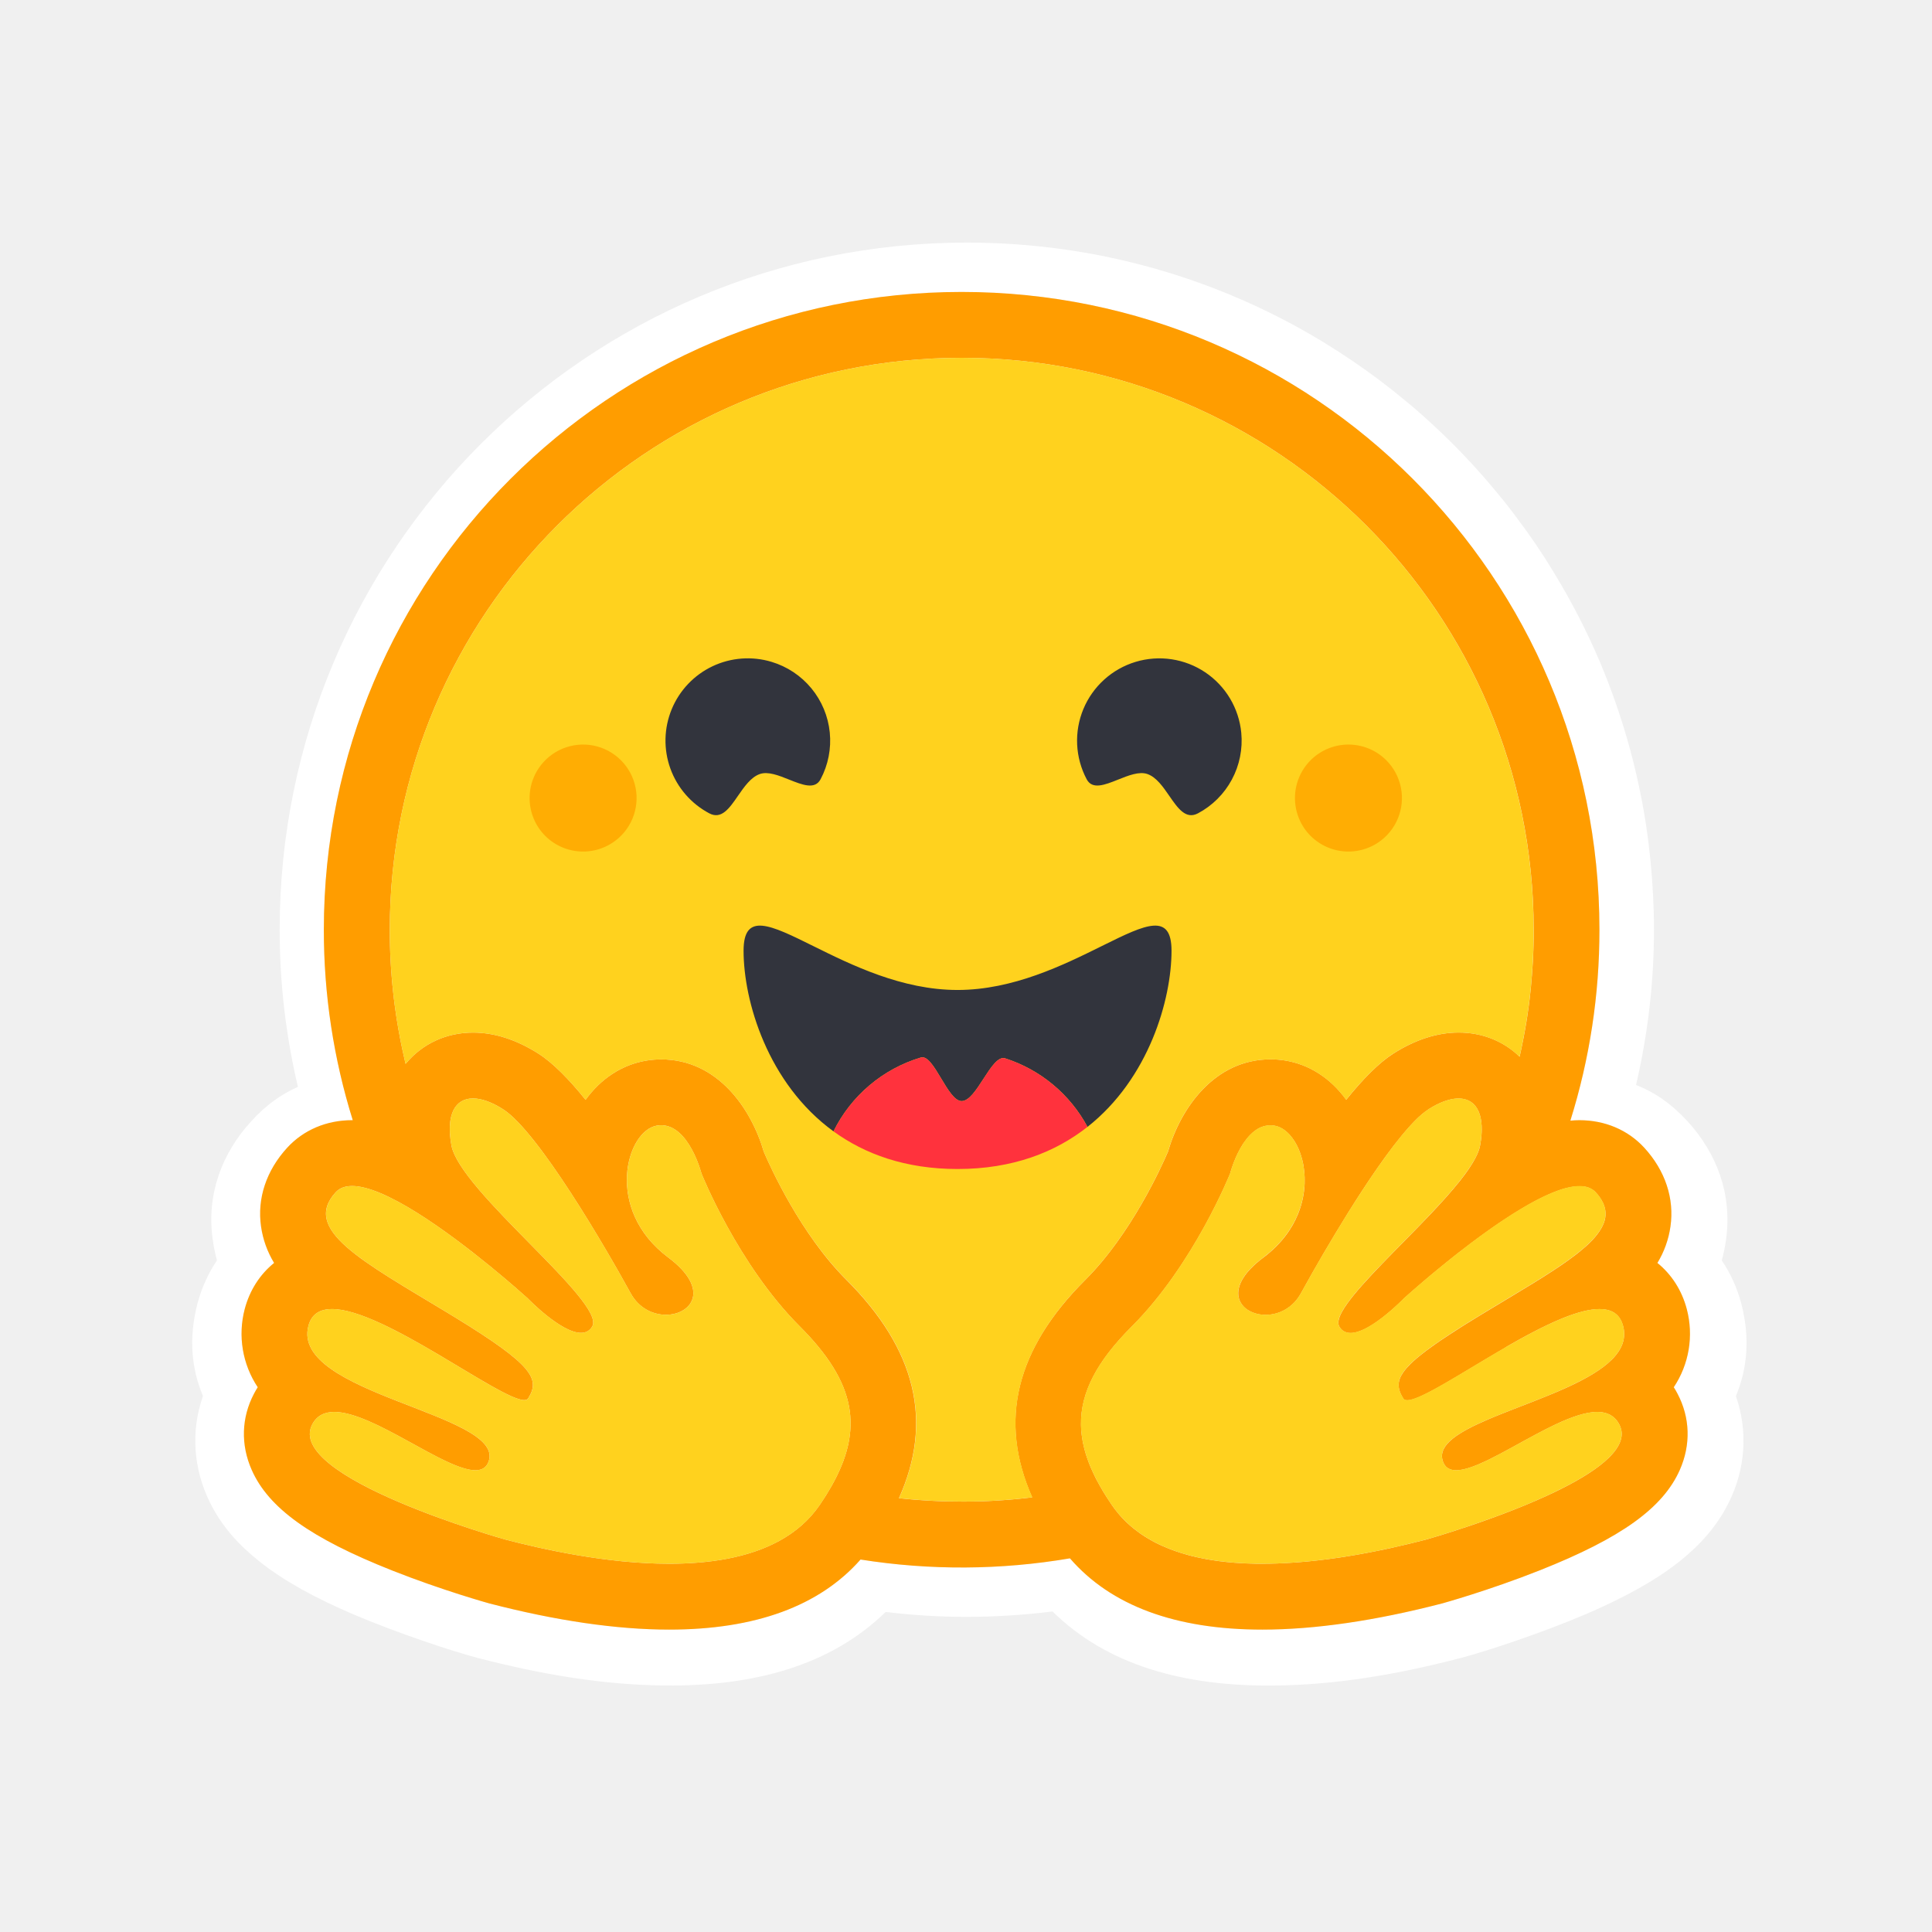
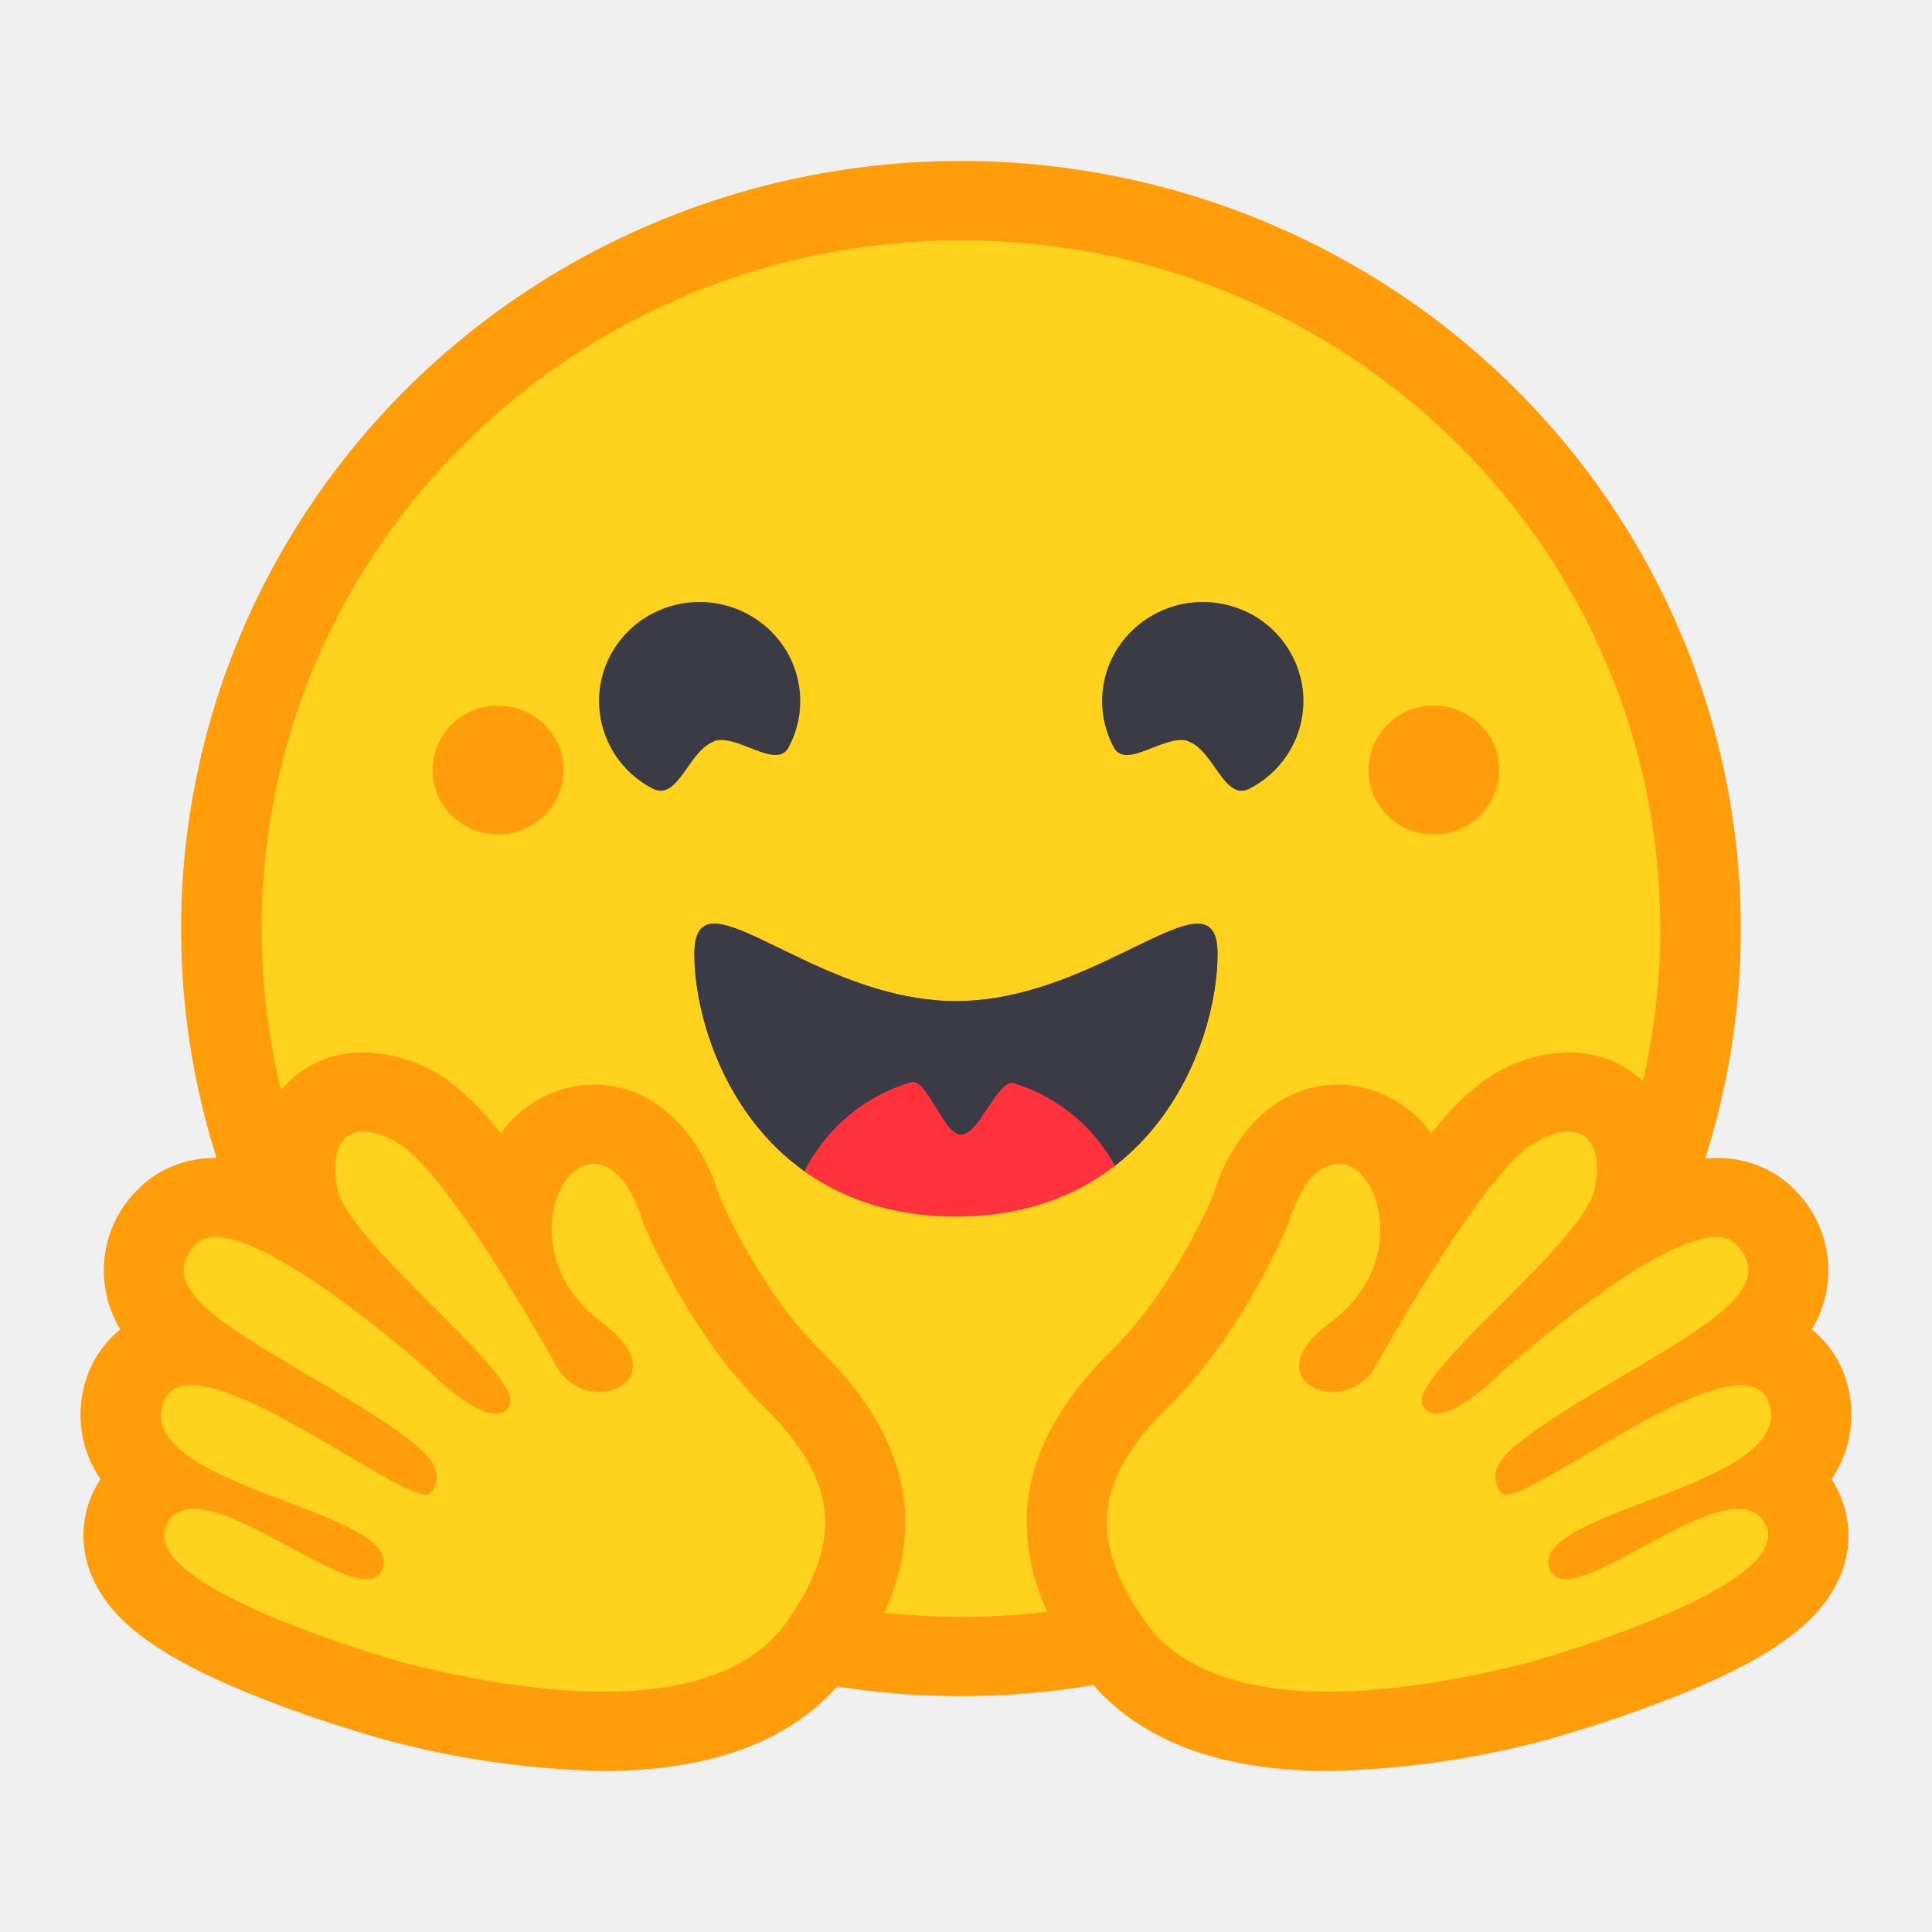
- <svg xmlns="http://www.w3.org/2000/svg" width="256" height="256" viewBox="0 0 256 256" fill="none">
-   <path d="M230.721 172.7C230.183 170.673 229.313 168.75 228.146 167.008C228.396 166.091 228.587 165.159 228.714 164.217C229.543 158.241 227.471 152.77 223.567 148.537C221.452 146.225 219.185 144.698 216.784 143.761C218.36 137.018 219.157 130.117 219.161 123.193C219.161 120.03 218.982 116.932 218.682 113.88C218.526 112.356 218.337 110.836 218.115 109.32C217.428 104.847 216.408 100.431 215.064 96.11C214.183 93.271 213.164 90.476 212.01 87.736C210.281 83.678 208.262 79.75 205.969 75.982C204.465 73.475 202.827 71.051 201.062 68.72C200.197 67.543 199.296 66.394 198.358 65.274C195.58 61.898 192.561 58.728 189.325 55.788C188.25 54.8 187.145 53.845 186.01 52.926C184.893 51.994 183.751 51.093 182.586 50.222C180.241 48.477 177.818 46.839 175.324 45.315C161.543 36.945 145.382 32.145 128.109 32.145C77.817 32.145 37.057 72.907 37.057 123.196C37.055 130.208 37.867 137.196 39.477 144.02C37.317 144.958 35.247 146.42 33.327 148.535C29.424 152.766 27.351 158.217 28.18 164.193C28.306 165.142 28.495 166.082 28.747 167.006C27.581 168.749 26.712 170.673 26.174 172.7C24.974 177.261 25.369 181.374 26.894 184.978C25.236 189.688 25.65 194.704 27.809 199.065C29.379 202.25 31.626 204.714 34.396 206.916C37.689 209.534 41.811 211.758 46.783 213.892C52.715 216.422 59.956 218.799 63.249 219.671C71.755 221.873 79.911 223.269 88.177 223.337C99.954 223.446 110.096 220.677 117.357 213.59C120.924 214.027 124.515 214.246 128.109 214.244C131.906 214.236 135.699 213.997 139.467 213.529C146.711 220.661 156.892 223.455 168.712 223.343C176.977 223.277 185.133 221.881 193.617 219.676C196.932 218.804 204.17 216.427 210.105 213.897C215.077 211.76 219.199 209.536 222.514 206.922C225.263 204.719 227.508 202.256 229.079 199.071C231.26 194.709 231.652 189.693 230.017 184.983C231.527 181.379 231.92 177.257 230.721 172.7ZM222.281 184.673C223.952 187.844 224.059 191.427 222.585 194.764C220.349 199.821 214.795 203.805 204.008 208.082C197.3 210.742 191.158 212.443 191.104 212.458C182.232 214.759 174.208 215.928 167.262 215.928C155.76 215.928 147.201 212.754 141.773 206.486C132.594 208.05 123.222 208.103 114.026 206.644C108.591 212.808 100.081 215.928 88.676 215.928C81.729 215.928 73.706 214.759 64.833 212.458C64.779 212.443 58.639 210.742 51.929 208.082C41.143 203.805 35.587 199.824 33.352 194.764C31.878 191.427 31.985 187.844 33.656 184.673C33.81 184.378 33.976 184.091 34.153 183.813C33.152 182.309 32.48 180.61 32.182 178.827C31.884 177.045 31.967 175.22 32.425 173.472C33.089 170.949 34.46 168.851 36.322 167.344C35.425 165.87 34.837 164.23 34.592 162.522C34.056 158.808 35.289 155.1 38.062 152.076C40.222 149.723 43.275 148.428 46.655 148.428H46.745C44.197 140.259 42.904 131.75 42.913 123.193C42.913 76.522 80.749 38.683 127.427 38.683C174.104 38.683 211.94 76.518 211.94 123.193C211.947 131.773 210.646 140.304 208.081 148.492C208.489 148.452 208.889 148.432 209.282 148.431C212.662 148.431 215.716 149.726 217.874 152.079C220.647 155.1 221.881 158.811 221.344 162.525C221.1 164.233 220.511 165.873 219.615 167.347C221.477 168.854 222.849 170.952 223.512 173.475C223.97 175.223 224.053 177.048 223.755 178.831C223.458 180.613 222.786 182.312 221.784 183.816C221.961 184.091 222.129 184.378 222.281 184.673Z" fill="white" />
-   <path d="M221.784 183.816C222.786 182.312 223.458 180.613 223.756 178.831C224.053 177.048 223.97 175.223 223.512 173.475C222.848 170.952 221.476 168.854 219.615 167.347C220.512 165.873 221.1 164.233 221.344 162.525C221.881 158.811 220.648 155.103 217.874 152.079C215.716 149.726 212.662 148.431 209.282 148.431C208.889 148.431 208.489 148.452 208.081 148.492C210.643 140.304 211.942 131.774 211.933 123.195C211.933 76.523 174.097 38.685 127.424 38.685C80.75 38.685 42.91 76.519 42.91 123.195C42.901 131.752 44.194 140.261 46.742 148.43H46.652C43.272 148.43 40.219 149.724 38.06 152.077C35.287 155.098 34.053 158.81 34.59 162.523C34.835 164.231 35.423 165.872 36.32 167.346C34.458 168.852 33.086 170.95 32.422 173.473C31.964 175.222 31.882 177.047 32.18 178.83C32.478 180.612 33.15 182.312 34.152 183.816C33.974 184.094 33.81 184.381 33.655 184.676C31.985 187.847 31.877 191.43 33.352 194.767C35.588 199.824 41.142 203.808 51.929 208.085C58.636 210.745 64.779 212.446 64.833 212.461C73.705 214.762 81.729 215.931 88.675 215.931C100.081 215.931 108.591 212.811 114.026 206.647C123.222 208.106 132.594 208.052 141.773 206.489C147.201 212.757 155.76 215.931 167.262 215.931C174.208 215.931 182.232 214.762 191.103 212.461C191.158 212.446 197.298 210.745 204.008 208.085C214.795 203.808 220.35 199.824 222.585 194.767C224.059 191.43 223.952 187.847 222.281 184.676C222.129 184.379 221.961 184.091 221.784 183.816ZM110.137 196.997C109.669 197.815 109.168 198.614 108.635 199.391C107.23 201.448 105.382 203.02 103.237 204.188C99.137 206.424 93.947 207.205 88.675 207.205C80.346 207.205 71.808 205.256 67.023 204.015C66.787 203.954 37.689 195.735 41.373 188.739C41.993 187.562 43.013 187.092 44.298 187.092C49.485 187.092 58.93 194.816 62.989 194.816C63.896 194.816 64.536 194.43 64.797 193.488C66.527 187.284 38.504 184.676 40.864 175.692C41.28 174.102 42.41 173.456 43.998 173.456C50.856 173.455 66.248 185.516 69.467 185.516C69.714 185.516 69.891 185.443 69.987 185.291C70.001 185.268 70.015 185.246 70.028 185.222C71.539 182.727 70.672 180.913 60.321 174.573L59.327 173.968C47.936 167.074 39.941 162.925 44.488 157.975C45.011 157.404 45.753 157.151 46.654 157.151C47.722 157.151 49.015 157.508 50.439 158.108C56.455 160.645 64.793 167.564 68.276 170.581C68.824 171.057 69.368 171.538 69.909 172.022C69.909 172.022 74.319 176.608 76.985 176.608C77.599 176.608 78.12 176.366 78.473 175.768C80.364 172.58 60.91 157.838 59.813 151.755C59.069 147.634 60.335 145.546 62.675 145.546C63.788 145.546 65.146 146.02 66.645 146.971C71.295 149.922 80.273 165.35 83.56 171.352C84.662 173.363 86.543 174.213 88.238 174.213C91.601 174.213 94.23 170.87 88.546 166.622C80.003 160.23 83.001 149.782 87.078 149.139C87.252 149.111 87.428 149.097 87.603 149.097C91.311 149.097 92.946 155.486 92.946 155.486C92.946 155.486 97.74 167.524 105.975 175.753C113.447 183.222 114.491 189.351 110.137 196.997ZM136.766 198.407L136.339 198.458L135.611 198.541C135.228 198.581 134.844 198.619 134.459 198.654L134.084 198.688L133.741 198.717L133.255 198.756L132.718 198.795L132.182 198.83L132.063 198.838C131.923 198.846 131.783 198.855 131.641 198.862L131.462 198.872C131.296 198.881 131.13 198.889 130.962 198.896L130.381 198.921L129.854 198.939L129.502 198.949H129.323C129.213 198.949 129.104 198.955 128.994 198.956H128.82C128.71 198.956 128.601 198.956 128.491 198.961L128.043 198.967H127.418C126.927 198.967 126.437 198.962 125.949 198.952L125.553 198.943C125.44 198.943 125.327 198.938 125.216 198.934L124.796 198.922L124.275 198.902L123.805 198.881L123.684 198.876L123.237 198.853C123.112 198.846 122.989 198.84 122.865 198.831L122.576 198.814C122.213 198.791 121.85 198.766 121.487 198.738L121.107 198.707C120.947 198.695 120.787 198.68 120.628 198.666C120.441 198.65 120.254 198.632 120.067 198.614C119.754 198.585 119.441 198.553 119.128 198.519H119.113C123.683 188.324 121.372 178.802 112.137 169.575C106.08 163.526 102.051 154.594 101.215 152.633C99.523 146.828 95.045 140.375 87.608 140.375C86.979 140.375 86.351 140.425 85.73 140.523C82.472 141.036 79.624 142.911 77.592 145.733C75.396 143.002 73.262 140.831 71.332 139.605C68.422 137.76 65.518 136.824 62.689 136.824C59.158 136.824 56.002 138.274 53.802 140.904L53.746 140.971C53.704 140.798 53.664 140.625 53.623 140.451L53.618 140.428C53.199 138.638 52.848 136.833 52.564 135.016C52.564 135.004 52.564 134.992 52.558 134.98C52.536 134.843 52.516 134.705 52.495 134.568C52.433 134.162 52.376 133.755 52.322 133.348C52.298 133.163 52.272 132.978 52.249 132.793L52.181 132.238C52.159 132.053 52.141 131.885 52.121 131.709L52.115 131.665C52.035 130.945 51.965 130.225 51.905 129.503L51.883 129.226L51.848 128.754C51.838 128.625 51.828 128.495 51.821 128.365C51.821 128.334 51.816 128.304 51.815 128.275C51.789 127.913 51.768 127.55 51.75 127.187C51.74 126.998 51.73 126.81 51.722 126.62L51.702 126.124L51.697 125.974L51.681 125.517L51.671 125.128C51.671 124.973 51.663 124.818 51.661 124.663C51.658 124.508 51.654 124.338 51.653 124.174C51.651 124.01 51.653 123.848 51.648 123.685C51.644 123.521 51.648 123.358 51.648 123.195C51.648 81.342 85.579 47.411 127.436 47.411C169.292 47.411 203.222 81.341 203.222 123.195V124.174C203.222 124.337 203.217 124.501 203.214 124.663C203.214 124.798 203.208 124.931 203.204 125.068C203.204 125.188 203.199 125.309 203.195 125.425C203.195 125.578 203.186 125.731 203.181 125.884V125.896L203.16 126.427C203.153 126.582 203.147 126.738 203.139 126.893L203.134 127.003L203.107 127.499C203.048 128.562 202.967 129.623 202.866 130.683V130.696C202.849 130.87 202.832 131.044 202.813 131.218L202.768 131.629L202.679 132.433L202.628 132.84L202.565 133.319C202.542 133.493 202.519 133.668 202.493 133.841C202.467 134.036 202.438 134.23 202.409 134.424L202.34 134.883L202.258 135.403C202.23 135.576 202.2 135.748 202.168 135.92C202.135 136.093 202.109 136.265 202.079 136.437C202.019 136.781 201.956 137.125 201.89 137.468C201.789 137.981 201.686 138.493 201.58 139.005L201.47 139.512C201.434 139.681 201.395 139.851 201.357 140.02C199.224 137.947 196.399 136.818 193.284 136.818C190.457 136.818 187.55 137.753 184.641 139.598C182.711 140.824 180.578 142.996 178.381 145.726C176.346 142.904 173.498 141.029 170.242 140.516C169.621 140.418 168.993 140.368 168.364 140.368C160.925 140.368 156.45 146.821 154.757 152.626C153.917 154.587 149.887 163.519 143.825 169.577C134.596 178.775 132.268 188.254 136.766 198.407ZM215.007 177.998L214.977 178.087C214.901 178.288 214.813 178.484 214.714 178.674C214.639 178.814 214.558 178.95 214.47 179.082C214.303 179.331 214.12 179.569 213.921 179.793C213.875 179.845 213.831 179.897 213.779 179.948C213.707 180.025 213.634 180.101 213.559 180.175C212.213 181.509 210.161 182.679 207.841 183.752C207.578 183.871 207.311 183.99 207.042 184.11L206.774 184.229C206.595 184.308 206.416 184.386 206.228 184.463C206.049 184.541 205.863 184.619 205.677 184.695L205.119 184.925C203.814 185.462 202.477 185.974 201.173 186.479L200.615 186.696L200.064 186.912C199.697 187.055 199.335 187.198 198.979 187.341L198.448 187.555L197.926 187.768L197.67 187.876C197.499 187.947 197.332 188.018 197.165 188.089C193.328 189.736 190.567 191.411 191.147 193.489C191.163 193.548 191.181 193.604 191.201 193.659C191.253 193.813 191.324 193.958 191.413 194.095C191.465 194.176 191.525 194.253 191.592 194.323C192.274 195.032 193.515 194.92 195.08 194.357C195.3 194.276 195.519 194.192 195.736 194.104L195.872 194.048C196.23 193.896 196.609 193.726 196.996 193.542C197.093 193.496 197.191 193.452 197.289 193.401C199.203 192.465 201.372 191.205 203.524 190.058C204.385 189.593 205.258 189.152 206.142 188.733C208.18 187.774 210.096 187.094 211.636 187.094C212.359 187.094 212.997 187.242 213.529 187.582L213.618 187.641C213.952 187.876 214.232 188.178 214.441 188.528C214.482 188.595 214.522 188.666 214.561 188.739C215.322 190.184 214.685 191.68 213.194 193.147C211.763 194.556 209.537 195.937 207.007 197.215C206.819 197.31 206.631 197.405 206.44 197.498C198.91 201.196 189.049 203.981 188.912 204.016C186.284 204.697 182.526 205.591 178.292 206.26L177.666 206.358L177.563 206.373C177.089 206.445 176.614 206.512 176.138 206.574C175.655 206.639 175.167 206.698 174.676 206.753L174.586 206.763C172.806 206.968 171.019 207.104 169.228 207.169H169.202C168.554 207.192 167.907 207.204 167.259 207.204H166.512C165.524 207.191 164.538 207.146 163.553 207.07C163.53 207.07 163.505 207.07 163.482 207.064C163.129 207.037 162.777 207.004 162.425 206.965C162.06 206.926 161.696 206.882 161.333 206.833C161.094 206.801 160.856 206.765 160.618 206.726C160.376 206.687 160.134 206.647 159.893 206.605L159.564 206.543L159.539 206.538C159.192 206.472 158.847 206.399 158.503 206.319C158.303 206.274 158.104 206.23 157.907 206.176L157.788 206.146C157.69 206.122 157.595 206.096 157.498 206.07L157.445 206.056L157.137 205.966C157.025 205.935 156.913 205.901 156.801 205.868L156.762 205.857L156.471 205.768C156.361 205.734 156.251 205.698 156.142 205.662L155.874 205.573L155.677 205.504C155.487 205.437 155.298 205.368 155.111 205.296L154.933 205.226L154.786 205.168C154.502 205.054 154.22 204.935 153.941 204.81L153.756 204.72L153.725 204.706C153.659 204.675 153.594 204.644 153.528 204.617C153.399 204.555 153.271 204.491 153.144 204.426L153.105 204.407L152.921 204.31C152.594 204.139 152.274 203.957 151.96 203.764L151.788 203.658C151.702 203.605 151.616 203.55 151.532 203.494L151.308 203.346L151.067 203.18L150.923 203.077C150.771 202.969 150.622 202.857 150.476 202.742L150.243 202.563C150.15 202.488 150.058 202.412 149.967 202.335C149.89 202.272 149.815 202.206 149.74 202.14L149.734 202.135C149.653 202.064 149.574 201.993 149.495 201.92C149.417 201.849 149.339 201.777 149.263 201.704L149.254 201.695C149.174 201.619 149.096 201.542 149.019 201.463C148.942 201.385 148.863 201.307 148.788 201.227C148.713 201.148 148.636 201.067 148.562 200.984C148.488 200.902 148.42 200.827 148.35 200.746L148.327 200.719C148.259 200.641 148.192 200.562 148.126 200.481C147.983 200.31 147.844 200.135 147.71 199.956C147.575 199.776 147.443 199.592 147.314 199.405L147.191 199.221C147.027 198.981 146.867 198.739 146.712 198.493C146.596 198.316 146.483 198.138 146.373 197.957C146.302 197.844 146.234 197.73 146.166 197.618L146.138 197.572C146.073 197.462 146.009 197.354 145.947 197.245C145.911 197.186 145.877 197.127 145.845 197.066C145.812 197.004 145.774 196.941 145.739 196.878L145.682 196.779L145.647 196.715C145.58 196.595 145.514 196.474 145.45 196.352C145.42 196.298 145.391 196.244 145.36 196.192L145.271 196.019L145.181 195.848C144.956 195.398 144.743 194.942 144.543 194.48L144.472 194.311C144.426 194.198 144.383 194.086 144.337 193.975C144.315 193.921 144.293 193.868 144.274 193.814C144.167 193.537 144.067 193.257 143.975 192.975C143.942 192.874 143.91 192.775 143.88 192.675C143.808 192.448 143.743 192.219 143.685 191.988C143.614 191.719 143.551 191.448 143.498 191.175C143.487 191.12 143.476 191.065 143.467 191.012C143.415 190.745 143.373 190.476 143.34 190.206C143.332 190.153 143.326 190.1 143.32 190.047L143.303 189.885C143.281 189.673 143.264 189.46 143.254 189.247C143.254 189.193 143.249 189.139 143.247 189.087C143.242 188.981 143.24 188.875 143.239 188.769C143.183 184.496 145.345 180.388 149.968 175.767C158.203 167.54 162.997 155.501 162.997 155.501C162.997 155.501 163.126 154.996 163.394 154.269C163.431 154.168 163.47 154.064 163.514 153.955C163.67 153.548 163.846 153.148 164.041 152.758L164.08 152.683C164.246 152.351 164.428 152.027 164.624 151.712C164.67 151.639 164.714 151.567 164.765 151.494C164.912 151.277 165.067 151.065 165.23 150.86C165.319 150.749 165.416 150.639 165.513 150.532C165.552 150.49 165.59 150.448 165.631 150.408C166.108 149.915 166.653 149.513 167.27 149.299L167.348 149.273C167.4 149.256 167.452 149.24 167.505 149.225C167.566 149.209 167.627 149.195 167.69 149.182L167.719 149.176C167.849 149.15 167.981 149.133 168.114 149.124H168.125C168.194 149.124 168.264 149.117 168.335 149.117C168.424 149.117 168.507 149.117 168.594 149.126C168.684 149.134 168.773 149.144 168.863 149.158C169.605 149.276 170.311 149.718 170.919 150.4C171.15 150.66 171.358 150.94 171.54 151.236C171.66 151.428 171.773 151.631 171.88 151.845C171.923 151.934 171.964 152.016 172.004 152.104C172.108 152.33 172.202 152.56 172.284 152.795C172.479 153.345 172.626 153.911 172.723 154.487C172.807 154.992 172.857 155.502 172.873 156.013C172.881 156.286 172.881 156.563 172.873 156.842C172.819 158.14 172.553 159.421 172.086 160.634C172.044 160.745 171.997 160.857 171.952 160.969C171.86 161.195 171.759 161.417 171.65 161.634C171.569 161.799 171.484 161.965 171.392 162.13C171.332 162.24 171.269 162.35 171.206 162.46C171.045 162.734 170.871 163.006 170.684 163.277L170.571 163.439C170.129 164.055 169.637 164.633 169.099 165.167C168.569 165.698 168.001 166.189 167.4 166.637C166.798 167.083 166.233 167.577 165.711 168.114C164.208 169.691 163.858 171.083 164.196 172.138C164.25 172.304 164.321 172.465 164.407 172.617C164.508 172.791 164.628 172.951 164.764 173.097L164.817 173.152L164.871 173.206C164.925 173.258 164.982 173.309 165.043 173.359L165.103 173.407C165.248 173.519 165.402 173.619 165.563 173.707C165.61 173.732 165.652 173.757 165.705 173.781C165.879 173.866 166.058 173.939 166.242 173.998C166.293 174.015 166.344 174.03 166.396 174.046L166.461 174.063L166.551 174.087L166.628 174.106L166.712 174.124L166.795 174.141L166.874 174.154C166.932 174.164 166.992 174.174 167.052 174.181L167.109 174.19L167.213 174.2L167.277 174.207L167.382 174.214H167.444L167.554 174.22H167.9L167.999 174.214L168.113 174.207L168.252 174.194L168.382 174.179C168.412 174.179 168.442 174.171 168.472 174.165C168.872 174.107 169.264 174.001 169.639 173.849L169.798 173.782C169.887 173.743 169.977 173.702 170.059 173.658C170.235 173.57 170.406 173.47 170.57 173.361C170.799 173.211 171.015 173.043 171.217 172.858C171.265 172.815 171.312 172.769 171.358 172.725C171.381 172.703 171.403 172.682 171.425 172.658C171.469 172.613 171.514 172.569 171.558 172.52C171.878 172.168 172.155 171.78 172.383 171.363C174.34 167.804 176.391 164.298 178.534 160.849L178.828 160.378L179.125 159.907C179.273 159.668 179.423 159.433 179.572 159.199L179.722 158.965C180.22 158.185 180.726 157.41 181.241 156.641L181.546 156.185C182.158 155.278 182.768 154.396 183.373 153.558L183.674 153.143C184.332 152.236 185.017 151.348 185.728 150.482L186.01 150.144C186.057 150.088 186.1 150.032 186.151 149.978C186.244 149.868 186.337 149.761 186.428 149.657C186.474 149.604 186.517 149.552 186.566 149.5L186.834 149.198L186.968 149.051C187.103 148.906 187.235 148.767 187.365 148.634C187.455 148.544 187.538 148.455 187.624 148.371C188.131 147.853 188.69 147.388 189.293 146.985L189.433 146.895C189.567 146.805 189.706 146.721 189.848 146.645C192.212 145.303 194.169 145.204 195.296 146.331C195.978 147.013 196.356 148.144 196.335 149.718C196.335 149.787 196.335 149.857 196.33 149.929V150.006C196.33 150.078 196.324 150.15 196.318 150.223C196.318 150.313 196.308 150.402 196.299 150.492C196.29 150.581 196.285 150.649 196.276 150.729C196.276 150.751 196.272 150.774 196.268 150.798C196.262 150.867 196.253 150.938 196.243 151.009C196.243 151.03 196.243 151.052 196.235 151.074C196.224 151.169 196.21 151.263 196.194 151.357C196.183 151.447 196.168 151.531 196.152 151.619L196.126 151.768C196.1 151.91 196.067 152.05 196.026 152.188C195.948 152.447 195.854 152.7 195.743 152.946C195.588 153.284 195.417 153.613 195.229 153.933C195.125 154.111 195.018 154.286 194.907 154.459C194.793 154.638 194.673 154.819 194.549 155.002C194.233 155.454 193.905 155.897 193.564 156.33L193.408 156.527C192.852 157.22 192.278 157.899 191.686 158.562L191.499 158.772C191.247 159.053 190.991 159.336 190.729 159.62L190.532 159.834C190.401 159.977 190.264 160.12 190.132 160.264C190.001 160.407 189.864 160.552 189.726 160.697L189.315 161.13L188.898 161.566L188.478 162.002C188.196 162.294 187.913 162.586 187.628 162.878C183.573 167.037 179.301 171.182 177.855 173.766C177.758 173.934 177.671 174.108 177.593 174.285C177.387 174.755 177.301 175.157 177.36 175.482C177.379 175.589 177.416 175.691 177.471 175.785C177.552 175.926 177.651 176.056 177.766 176.172C177.819 176.224 177.875 176.272 177.934 176.316C178.232 176.528 178.591 176.637 178.957 176.627H179.071L179.188 176.618L179.305 176.605L179.402 176.591C179.415 176.589 179.429 176.587 179.442 176.583L179.531 176.566L179.554 176.561L179.653 176.54L179.688 176.531C179.723 176.522 179.757 176.513 179.792 176.503C179.827 176.493 179.875 176.48 179.917 176.466C180.093 176.413 180.265 176.35 180.434 176.278C180.523 176.242 180.61 176.203 180.696 176.161C180.741 176.141 180.786 176.12 180.828 176.098L180.962 176.032C181.282 175.866 181.594 175.685 181.898 175.491L182.031 175.401C182.076 175.373 182.121 175.344 182.164 175.312L182.297 175.223L182.368 175.174L182.56 175.039C182.739 174.916 182.906 174.789 183.075 174.66L183.09 174.648L183.359 174.44C183.726 174.15 184.074 173.858 184.39 173.583L184.6 173.399L184.619 173.381L184.729 173.284C184.987 173.052 185.217 172.836 185.408 172.658L185.487 172.581C185.556 172.516 185.619 172.455 185.676 172.403L185.788 172.292L185.828 172.253L185.839 172.242L185.956 172.125L186.03 172.048L186.039 172.041L186.074 172.009L186.118 171.969L186.132 171.956L186.169 171.922L186.373 171.743L186.487 171.641C186.548 171.588 186.607 171.534 186.666 171.479L186.802 171.358C186.827 171.338 186.851 171.316 186.876 171.294L187.019 171.169L187.229 170.984L187.341 170.887C187.776 170.509 188.305 170.052 188.913 169.537L189.162 169.326L189.573 168.981L189.994 168.63C190.544 168.173 191.136 167.688 191.762 167.185L192.173 166.855C192.523 166.576 192.882 166.292 193.246 166.006C193.393 165.891 193.542 165.776 193.694 165.662C194.066 165.373 194.44 165.086 194.817 164.803C195.675 164.155 196.56 163.506 197.456 162.874L197.84 162.606C198.109 162.421 198.377 162.235 198.645 162.054L198.888 161.89C199.367 161.565 199.853 161.248 200.343 160.939L200.586 160.786L200.827 160.636C201.069 160.486 201.309 160.339 201.548 160.196L201.787 160.053L202.265 159.775L202.734 159.506L202.829 159.454L203.2 159.25C203.355 159.166 203.509 159.085 203.663 159.006L203.892 158.888L204.115 158.776C204.193 158.739 204.27 158.7 204.346 158.663C204.848 158.415 205.36 158.187 205.88 157.979C206.021 157.919 206.161 157.865 206.3 157.818L206.71 157.674C206.833 157.633 206.953 157.594 207.068 157.559L207.108 157.547C207.17 157.527 207.232 157.509 207.293 157.493L207.311 157.488C207.439 157.451 207.566 157.419 207.691 157.389H207.7C208.054 157.304 208.414 157.243 208.777 157.206C208.944 157.189 209.111 157.18 209.279 157.181H209.363C209.475 157.181 209.583 157.188 209.69 157.199C209.739 157.199 209.788 157.209 209.836 157.215H209.856C209.904 157.221 209.952 157.228 210 157.239C210.047 157.248 210.095 157.256 210.141 157.267H210.156C210.203 157.277 210.245 157.289 210.294 157.303C210.548 157.374 210.79 157.484 211.012 157.628C211.121 157.699 211.223 157.779 211.317 157.868L211.344 157.894C211.362 157.91 211.379 157.927 211.395 157.944L211.444 157.997C211.846 158.418 212.178 158.901 212.428 159.427L212.466 159.517C212.551 159.717 212.618 159.924 212.666 160.135C212.808 160.781 212.753 161.455 212.508 162.07C212.415 162.318 212.302 162.557 212.169 162.785C211.858 163.309 211.489 163.796 211.07 164.237L210.981 164.332C210.848 164.472 210.71 164.612 210.565 164.752C210.501 164.815 210.434 164.877 210.367 164.94L210.162 165.129L210.055 165.224C209.797 165.454 209.532 165.677 209.263 165.893C209.1 166.025 208.936 166.154 208.77 166.281C208.184 166.729 207.587 167.161 206.979 167.578C206.612 167.83 206.242 168.077 205.869 168.321C204.95 168.924 204.021 169.512 203.083 170.084C201.115 171.294 198.934 172.588 196.609 173.995L196.007 174.36C195.348 174.762 194.726 175.146 194.14 175.512L193.845 175.697L193.287 176.055C192.917 176.292 192.548 176.531 192.179 176.77L191.882 176.966C191.737 177.06 191.593 177.156 191.449 177.252L191.308 177.342L190.876 177.633L190.647 177.79L190.379 177.976L190.13 178.149C189.713 178.444 189.325 178.725 188.968 178.992L188.834 179.094C188.624 179.253 188.416 179.415 188.211 179.58C187.902 179.829 187.62 180.067 187.367 180.296L187.243 180.409C187.172 180.474 187.102 180.539 187.035 180.603C186.989 180.648 186.946 180.693 186.898 180.736L186.834 180.8C186.691 180.944 186.551 181.091 186.416 181.242L186.35 181.318C186.203 181.488 186.075 181.651 185.963 181.81L185.913 181.881C185.825 182.009 185.744 182.141 185.671 182.277C185.652 182.311 185.635 182.345 185.618 182.379L185.569 182.481L185.536 182.555L185.515 182.605L185.498 182.65L185.475 182.711C185.413 182.88 185.37 183.056 185.345 183.234L185.337 183.296L185.331 183.354V183.669C185.331 183.695 185.331 183.721 185.338 183.749L185.343 183.797C185.343 183.823 185.349 183.848 185.353 183.876C185.357 183.902 185.364 183.949 185.372 183.986V183.991C185.379 184.026 185.386 184.06 185.395 184.095C185.404 184.13 185.413 184.17 185.424 184.206C185.443 184.277 185.467 184.347 185.492 184.417C185.508 184.459 185.523 184.5 185.54 184.541C185.54 184.549 185.546 184.558 185.55 184.566L185.586 184.647L185.636 184.758C185.69 184.873 185.749 184.985 185.813 185.094L185.879 185.208L185.947 185.322C185.959 185.341 185.973 185.359 185.988 185.376L186.01 185.399L186.035 185.422L186.061 185.442C186.099 185.469 186.14 185.49 186.183 185.505C186.206 185.513 186.23 185.519 186.254 185.525C186.831 185.655 188.017 185.178 189.593 184.346C189.682 184.298 189.78 184.248 189.875 184.196L190.355 183.934L190.589 183.804C190.756 183.715 190.926 183.614 191.1 183.515L191.417 183.336C193.5 182.137 195.988 180.597 198.56 179.093C198.801 178.952 199.043 178.811 199.285 178.672L199.771 178.361C200.335 178.038 200.902 177.719 201.471 177.404C202.188 177.01 202.91 176.626 203.639 176.254L204.115 176.013C204.431 175.857 204.744 175.705 205.053 175.557C205.651 175.273 206.256 175.003 206.868 174.748L207.203 174.612L207.243 174.596C209.018 173.893 210.627 173.459 211.929 173.459C212.21 173.456 212.492 173.48 212.769 173.528H212.778C212.867 173.544 212.948 173.562 213.031 173.582H213.046C213.259 173.636 213.466 173.713 213.662 173.812C213.937 173.954 214.184 174.143 214.393 174.371C214.489 174.477 214.574 174.592 214.649 174.714C214.789 174.929 214.899 175.162 214.978 175.406C215.01 175.501 215.038 175.594 215.067 175.693C215.278 176.45 215.257 177.253 215.007 177.998Z" fill="#FF9D00" />
-   <path fill-rule="evenodd" clip-rule="evenodd" d="M203.21 123.685V123.194C203.21 81.34 169.292 47.411 127.435 47.411C85.579 47.411 51.648 81.342 51.648 123.194V123.358C51.646 123.467 51.645 123.576 51.648 123.685C51.653 123.848 51.655 124.011 51.653 124.174L51.658 124.534L51.661 124.663C51.661 124.723 51.663 124.782 51.665 124.842C51.668 124.937 51.67 125.033 51.67 125.128L51.681 125.517L51.697 125.974L51.702 126.124L51.722 126.597V126.62C51.73 126.805 51.74 126.989 51.749 127.173L51.75 127.187C51.76 127.375 51.77 127.564 51.782 127.753C51.792 127.927 51.802 128.101 51.815 128.275L51.817 128.306C51.826 128.455 51.836 128.605 51.847 128.754L51.85 128.794L51.883 129.226L51.886 129.254C51.892 129.338 51.898 129.422 51.906 129.503C51.966 130.224 52.035 130.945 52.115 131.664L52.12 131.709L52.181 132.238L52.249 132.793L52.299 133.17L52.322 133.347C52.375 133.755 52.433 134.162 52.495 134.568L52.499 134.595L52.558 134.979C52.843 136.808 53.197 138.626 53.618 140.429L53.623 140.451L53.655 140.586L53.746 140.971L53.802 140.904C56.002 138.274 59.158 136.824 62.689 136.824C65.519 136.824 68.422 137.76 71.332 139.605C73.262 140.831 75.396 143.002 77.592 145.733C79.624 142.911 82.472 141.035 85.73 140.523C86.351 140.425 86.979 140.376 87.608 140.375C95.044 140.375 99.523 146.828 101.215 152.633C102.051 154.594 106.08 163.526 112.156 169.568C121.392 178.795 123.703 188.316 119.132 198.511H119.148C119.459 198.546 119.772 198.578 120.087 198.607C120.274 198.625 120.46 198.643 120.648 198.659L120.714 198.665L121.127 198.7L121.507 198.73C121.869 198.758 122.232 198.784 122.596 198.807L122.885 198.824L123.114 198.838L123.256 198.846L123.703 198.869L123.825 198.874L124.294 198.895L124.816 198.915L125.235 198.927L125.305 198.929C125.394 198.933 125.483 198.936 125.572 198.936L125.668 198.939C126.258 198.953 126.847 198.96 127.437 198.959H128.063L128.51 198.954C128.62 198.949 128.729 198.949 128.84 198.949H129.014L129.165 198.945C129.224 198.943 129.283 198.941 129.343 198.941H129.522L129.873 198.932L130.401 198.914L130.982 198.888C131.15 198.882 131.316 198.873 131.482 198.865L131.661 198.854L131.927 198.84L132.083 198.831L132.201 198.823L132.738 198.788L133.274 198.749L133.761 198.71L134.103 198.681L134.479 198.647C135.107 198.591 135.733 198.525 136.359 198.45L136.786 198.399C132.287 188.247 134.616 178.767 143.813 169.577C149.876 163.519 153.905 154.587 154.745 152.625C156.438 146.821 160.914 140.368 168.352 140.368C168.981 140.368 169.61 140.418 170.231 140.516C173.486 141.028 176.334 142.904 178.369 145.726C180.566 142.996 182.699 140.823 184.63 139.597C187.539 137.753 190.445 136.817 193.272 136.817C196.388 136.817 199.212 137.947 201.345 140.02C201.384 139.851 201.422 139.682 201.459 139.512L201.568 139.006C201.607 138.821 201.646 138.636 201.683 138.451C201.749 138.124 201.815 137.797 201.878 137.467C201.944 137.125 202.007 136.781 202.067 136.437L202.098 136.251C202.117 136.141 202.135 136.031 202.156 135.92C202.19 135.748 202.218 135.576 202.246 135.402L202.257 135.336L202.328 134.883L202.398 134.424V134.42C202.449 134.081 202.497 133.742 202.542 133.403L202.553 133.319L202.616 132.841L202.667 132.433L202.757 131.629L202.792 131.306L202.801 131.218C202.82 131.044 202.838 130.87 202.854 130.696V130.682C202.867 130.544 202.881 130.405 202.893 130.266C202.964 129.478 203.024 128.686 203.072 127.891C203.081 127.761 203.088 127.63 203.096 127.499V127.493L203.122 127.002L203.128 126.892C203.144 126.56 203.158 126.228 203.169 125.896V125.884L203.174 125.754C203.179 125.645 203.183 125.535 203.183 125.425L203.185 125.381C203.189 125.278 203.193 125.172 203.193 125.067L203.196 124.977C203.199 124.872 203.202 124.768 203.202 124.663L203.204 124.574C203.207 124.441 203.21 124.307 203.21 124.174V123.685ZM108.638 199.391C114.64 190.59 114.214 183.984 105.98 175.754C97.744 167.523 92.951 155.487 92.951 155.487C92.951 155.487 91.162 148.496 87.082 149.138C83.002 149.78 80.009 160.227 88.552 166.622C97.094 173.017 86.852 177.353 83.564 171.352C80.276 165.35 71.299 149.923 66.645 146.972C61.991 144.021 58.718 145.675 59.815 151.757C60.36 154.776 65.428 159.929 70.163 164.743C74.967 169.627 79.428 174.163 78.474 175.768C76.581 178.955 69.914 172.023 69.914 172.023C69.914 172.023 49.038 153.025 44.494 157.976C40.304 162.539 46.765 166.418 56.721 172.397C57.567 172.905 58.439 173.429 59.332 173.969C70.723 180.865 71.609 182.684 69.992 185.293C69.395 186.257 65.582 183.968 60.892 181.153C52.897 176.352 42.355 170.023 40.866 175.688C39.578 180.591 47.334 183.595 54.368 186.32C60.228 188.59 65.588 190.666 64.799 193.484C63.982 196.406 59.553 193.969 54.712 191.305C49.277 188.314 43.322 185.038 41.373 188.735C37.69 195.725 66.783 203.954 67.023 204.015C76.423 206.453 100.295 211.619 108.638 199.391ZM147.303 199.391C141.301 190.59 141.727 183.984 149.962 175.754C158.197 167.523 162.99 155.487 162.99 155.487C162.99 155.487 164.779 148.496 168.859 149.138C172.939 149.78 175.932 160.227 167.39 166.622C158.847 173.017 169.089 177.353 172.377 171.352C175.666 165.35 184.637 149.923 189.291 146.972C193.945 144.021 197.22 145.675 196.122 151.757C195.578 154.776 190.509 159.929 185.774 164.744C180.97 169.628 176.509 174.163 177.462 175.768C179.355 178.955 186.027 172.019 186.027 172.019C186.027 172.019 206.902 153.022 211.448 157.973C215.637 162.535 209.176 166.415 199.219 172.394C198.348 172.917 197.478 173.441 196.609 173.966C185.218 180.862 184.332 182.681 185.948 185.289C186.546 186.254 190.359 183.964 195.048 181.149C203.044 176.349 213.586 170.019 215.075 175.685C216.364 180.588 208.607 183.592 201.573 186.317C195.713 188.587 190.353 190.663 191.141 193.481C191.957 196.402 196.385 193.965 201.225 191.301C206.66 188.31 212.616 185.032 214.564 188.732C218.248 195.726 189.15 203.947 188.915 204.007C179.515 206.453 155.643 211.619 147.303 199.391Z" fill="#FFD21E" />
-   <path fill-rule="evenodd" clip-rule="evenodd" d="M152.047 102.567C153.229 102.985 154.108 104.257 154.944 105.468C156.074 107.104 157.126 108.627 158.74 107.769C160.644 106.756 162.205 105.202 163.225 103.302C164.246 101.402 164.681 99.243 164.475 97.096C164.321 95.491 163.813 93.94 162.987 92.555C162.161 91.17 161.038 89.985 159.7 89.086C158.361 88.187 156.839 87.597 155.245 87.357C153.65 87.117 152.022 87.234 150.478 87.699C148.934 88.164 147.513 88.965 146.316 90.046C145.119 91.126 144.176 92.458 143.556 93.946C142.936 95.434 142.653 97.041 142.728 98.652C142.804 100.263 143.235 101.836 143.992 103.26C144.74 104.667 146.4 104.003 148.152 103.302C149.525 102.753 150.956 102.181 152.047 102.567ZM100.672 102.567C99.49 102.985 98.611 104.258 97.775 105.468C96.645 107.105 95.592 108.627 93.979 107.769C91.585 106.501 89.748 104.386 88.828 101.838C87.907 99.29 87.969 96.49 89.001 93.984C90.032 91.479 91.96 89.447 94.408 88.285C96.856 87.124 99.649 86.916 102.242 87.701C104.307 88.323 106.141 89.543 107.513 91.207C108.885 92.87 109.732 94.903 109.949 97.049C110.165 99.195 109.74 101.356 108.728 103.26C107.979 104.667 106.319 104.003 104.567 103.303C103.193 102.753 101.764 102.181 100.672 102.567ZM144.099 149.318C152.242 142.903 155.233 132.429 155.233 125.977C155.233 120.877 151.802 122.482 146.309 125.202L145.999 125.355C140.957 127.852 134.245 131.177 126.877 131.177C119.508 131.177 112.796 127.852 107.755 125.354C102.084 122.545 98.527 120.783 98.527 125.978C98.527 132.634 101.709 143.563 110.443 149.912C111.596 147.573 113.219 145.497 115.211 143.813C117.202 142.129 119.52 140.874 122.018 140.126C122.89 139.866 123.788 141.367 124.707 142.904C125.594 144.386 126.501 145.902 127.423 145.902C128.406 145.902 129.371 144.408 130.314 142.95C131.299 141.425 132.26 139.94 133.189 140.237C137.864 141.738 141.775 144.993 144.099 149.318Z" fill="#32343D" />
-   <path d="M144.097 149.317C139.856 152.659 134.219 154.9 126.878 154.9C119.981 154.9 114.587 152.922 110.443 149.911C111.596 147.572 113.219 145.495 115.211 143.812C117.202 142.128 119.52 140.873 122.018 140.125C123.73 139.614 125.545 145.901 127.423 145.901C129.433 145.901 131.37 139.655 133.189 140.236C137.863 141.738 141.773 144.993 144.097 149.317Z" fill="#FF323D" />
-   <path fill-rule="evenodd" clip-rule="evenodd" d="M81.2 111.64C80.231 112.288 79.117 112.687 77.957 112.801C76.797 112.916 75.627 112.742 74.55 112.295C73.689 111.94 72.907 111.418 72.249 110.759C71.59 110.101 71.068 109.319 70.713 108.458C70.267 107.381 70.094 106.211 70.208 105.051C70.323 103.891 70.722 102.777 71.37 101.808C72.149 100.642 73.256 99.733 74.551 99.197C75.847 98.66 77.272 98.52 78.647 98.793C80.022 99.067 81.285 99.743 82.276 100.734C83.267 101.726 83.942 102.99 84.215 104.365C84.488 105.74 84.348 107.165 83.811 108.46C83.275 109.755 82.365 110.861 81.2 111.64ZM182.613 111.64C181.644 112.288 180.53 112.687 179.37 112.801C178.209 112.916 177.039 112.742 175.962 112.295C175.101 111.939 174.319 111.418 173.661 110.759C173.003 110.101 172.481 109.319 172.125 108.458C171.68 107.381 171.507 106.211 171.621 105.051C171.736 103.891 172.135 102.777 172.782 101.808C173.364 100.936 174.133 100.205 175.032 99.666C175.931 99.127 176.938 98.794 177.981 98.692C179.025 98.589 180.078 98.719 181.064 99.073C182.051 99.426 182.947 99.994 183.688 100.736C184.68 101.727 185.355 102.99 185.628 104.365C185.902 105.74 185.761 107.165 185.224 108.46C184.687 109.755 183.779 110.861 182.613 111.64Z" fill="#FFAD03" />
+ <svg xmlns="http://www.w3.org/2000/svg" height="56" style="flex: 0 0 auto; line-height: 1;" viewBox="0 0 24 24" width="56">
+   <g fill="none" fill-rule="nonzero">
+     <path d="M2.25 11.535c0-3.407 1.847-6.554 4.844-8.258a9.822 9.822 0 019.687 0c2.997 1.704 4.844 4.851 4.844 8.258 0 5.266-4.337 9.535-9.687 9.535S2.25 16.8 2.25 11.535z" fill="#FF9D0B" />
+     <path d="M11.938 20.086c4.797 0 8.687-3.829 8.687-8.551 0-4.722-3.89-8.55-8.687-8.55-4.798 0-8.688 3.828-8.688 8.55 0 4.722 3.89 8.55 8.688 8.55z" fill="#FFD21E" />
+     <path d="M11.875 15.113c2.457 0 3.25-2.156 3.25-3.263 0-.576-.393-.394-1.023-.089-.582.283-1.365.675-2.224.675-1.798 0-3.25-1.693-3.25-.586 0 1.107.79 3.263 3.25 3.263h-.003z" fill="#FF323D" />
+     <path d="M14.76 9.21c.32.108.445.753.767.585.447-.233.707-.708.659-1.204a1.235 1.235 0 00-.879-1.059 1.262 1.262 0 00-1.33.394c-.322.384-.377.92-.14 1.36.153.283.638-.177.925-.079l-.002.003zm-5.887 0c-.32.108-.448.753-.768.585a1.226 1.226 0 01-.658-1.204c.048-.495.395-.913.878-1.059a1.262 1.262 0 011.33.394c.322.384.377.92.14 1.36-.152.283-.64-.177-.925-.079l.003.003zm1.12 5.34a2.166 2.166 0 011.325-1.106c.07-.02.144.06.219.171l.192.306c.069.1.139.175.209.175.074 0 .15-.074.223-.172l.205-.302c.08-.11.157-.188.234-.165.537.168.986.536 1.25 1.026.932-.724 1.275-1.905 1.275-2.633 0-.508-.306-.426-.81-.19l-.616.296c-.52.24-1.148.48-1.824.48-.676 0-1.302-.24-1.823-.48l-.589-.283c-.52-.248-.838-.342-.838.177 0 .703.32 1.831 1.187 2.56l.18.14z" fill="#3A3B45" />
+     <path d="M17.812 10.366a.806.806 0 00.813-.8c0-.441-.364-.8-.813-.8a.806.806 0 00-.812.8c0 .442.364.8.812.8zm-11.624 0a.806.806 0 00.812-.8c0-.441-.364-.8-.812-.8a.806.806 0 00-.813.8c0 .442.364.8.813.8zM4.515 13.073c-.405 0-.765.162-1.017.46a1.455 1.455 0 00-.333.925 1.801 1.801 0 00-.485-.074c-.387 0-.737.146-.985.409a1.41 1.41 0 00-.2 1.722 1.302 1.302 0 00-.447.694c-.06.222-.12.69.2 1.166a1.267 1.267 0 00-.093 1.236c.238.533.81.958 1.89 1.405l.24.096c.768.3 1.473.492 1.478.494.89.243 1.808.375 2.732.394 1.465 0 2.513-.443 3.115-1.314.93-1.342.842-2.575-.274-3.763l-.151-.154c-.692-.684-1.155-1.69-1.25-1.912-.195-.655-.71-1.383-1.562-1.383-.46.007-.889.233-1.15.605-.25-.31-.495-.553-.715-.694a1.87 1.87 0 00-.993-.312zm14.97 0c.405 0 .767.162 1.017.46.216.262.333.588.333.925.158-.047.322-.071.487-.074.388 0 .738.146.985.409a1.41 1.41 0 01.2 1.722c.22.178.377.422.445.694.06.222.12.69-.2 1.166.244.37.279.836.093 1.236-.238.533-.81.958-1.889 1.405l-.239.096c-.77.3-1.475.492-1.48.494-.89.243-1.808.375-2.732.394-1.465 0-2.513-.443-3.115-1.314-.93-1.342-.842-2.575.274-3.763l.151-.154c.695-.684 1.157-1.69 1.252-1.912.195-.655.708-1.383 1.56-1.383.46.007.889.233 1.15.605.25-.31.495-.553.718-.694.244-.162.523-.265.814-.3l.176-.012z" fill="#FF9D0B" />
+     <path d="M9.785 20.132c.688-.994.638-1.74-.305-2.667-.945-.928-1.495-2.288-1.495-2.288s-.205-.788-.672-.714c-.468.074-.81 1.25.17 1.971.977.721-.195 1.21-.573.534-.375-.677-1.405-2.416-1.94-2.751-.532-.332-.907-.148-.782.541.125.687 2.357 2.35 2.14 2.707-.218.362-.983-.42-.983-.42S2.953 14.9 2.43 15.46c-.52.558.398 1.026 1.7 1.803 1.308.778 1.41.985 1.225 1.28-.187.295-3.07-2.1-3.34-1.083-.27 1.011 2.943 1.304 2.745 2.006-.2.7-2.265-1.324-2.685-.537-.425.79 2.913 1.718 2.94 1.725 1.075.276 3.813.859 4.77-.522zm4.432 0c-.687-.994-.64-1.74.305-2.667.943-.928 1.493-2.288 1.493-2.288s.205-.788.675-.714c.465.074.807 1.25-.17 1.971-.98.721.195 1.21.57.534.377-.677 1.407-2.416 1.94-2.751.532-.332.91-.148.782.541-.125.687-2.355 2.35-2.137 2.707.215.362.98-.42.98-.42S21.05 14.9 21.57 15.46c.52.558-.395 1.026-1.7 1.803-1.308.778-1.408.985-1.225 1.28.187.295 3.07-2.1 3.34-1.083.27 1.011-2.94 1.304-2.743 2.006.2.7 2.263-1.324 2.685-.537.423.79-2.912 1.718-2.94 1.725-1.077.276-3.815.859-4.77-.522z" fill="#FFD21E" />
+   </g>
</svg>
